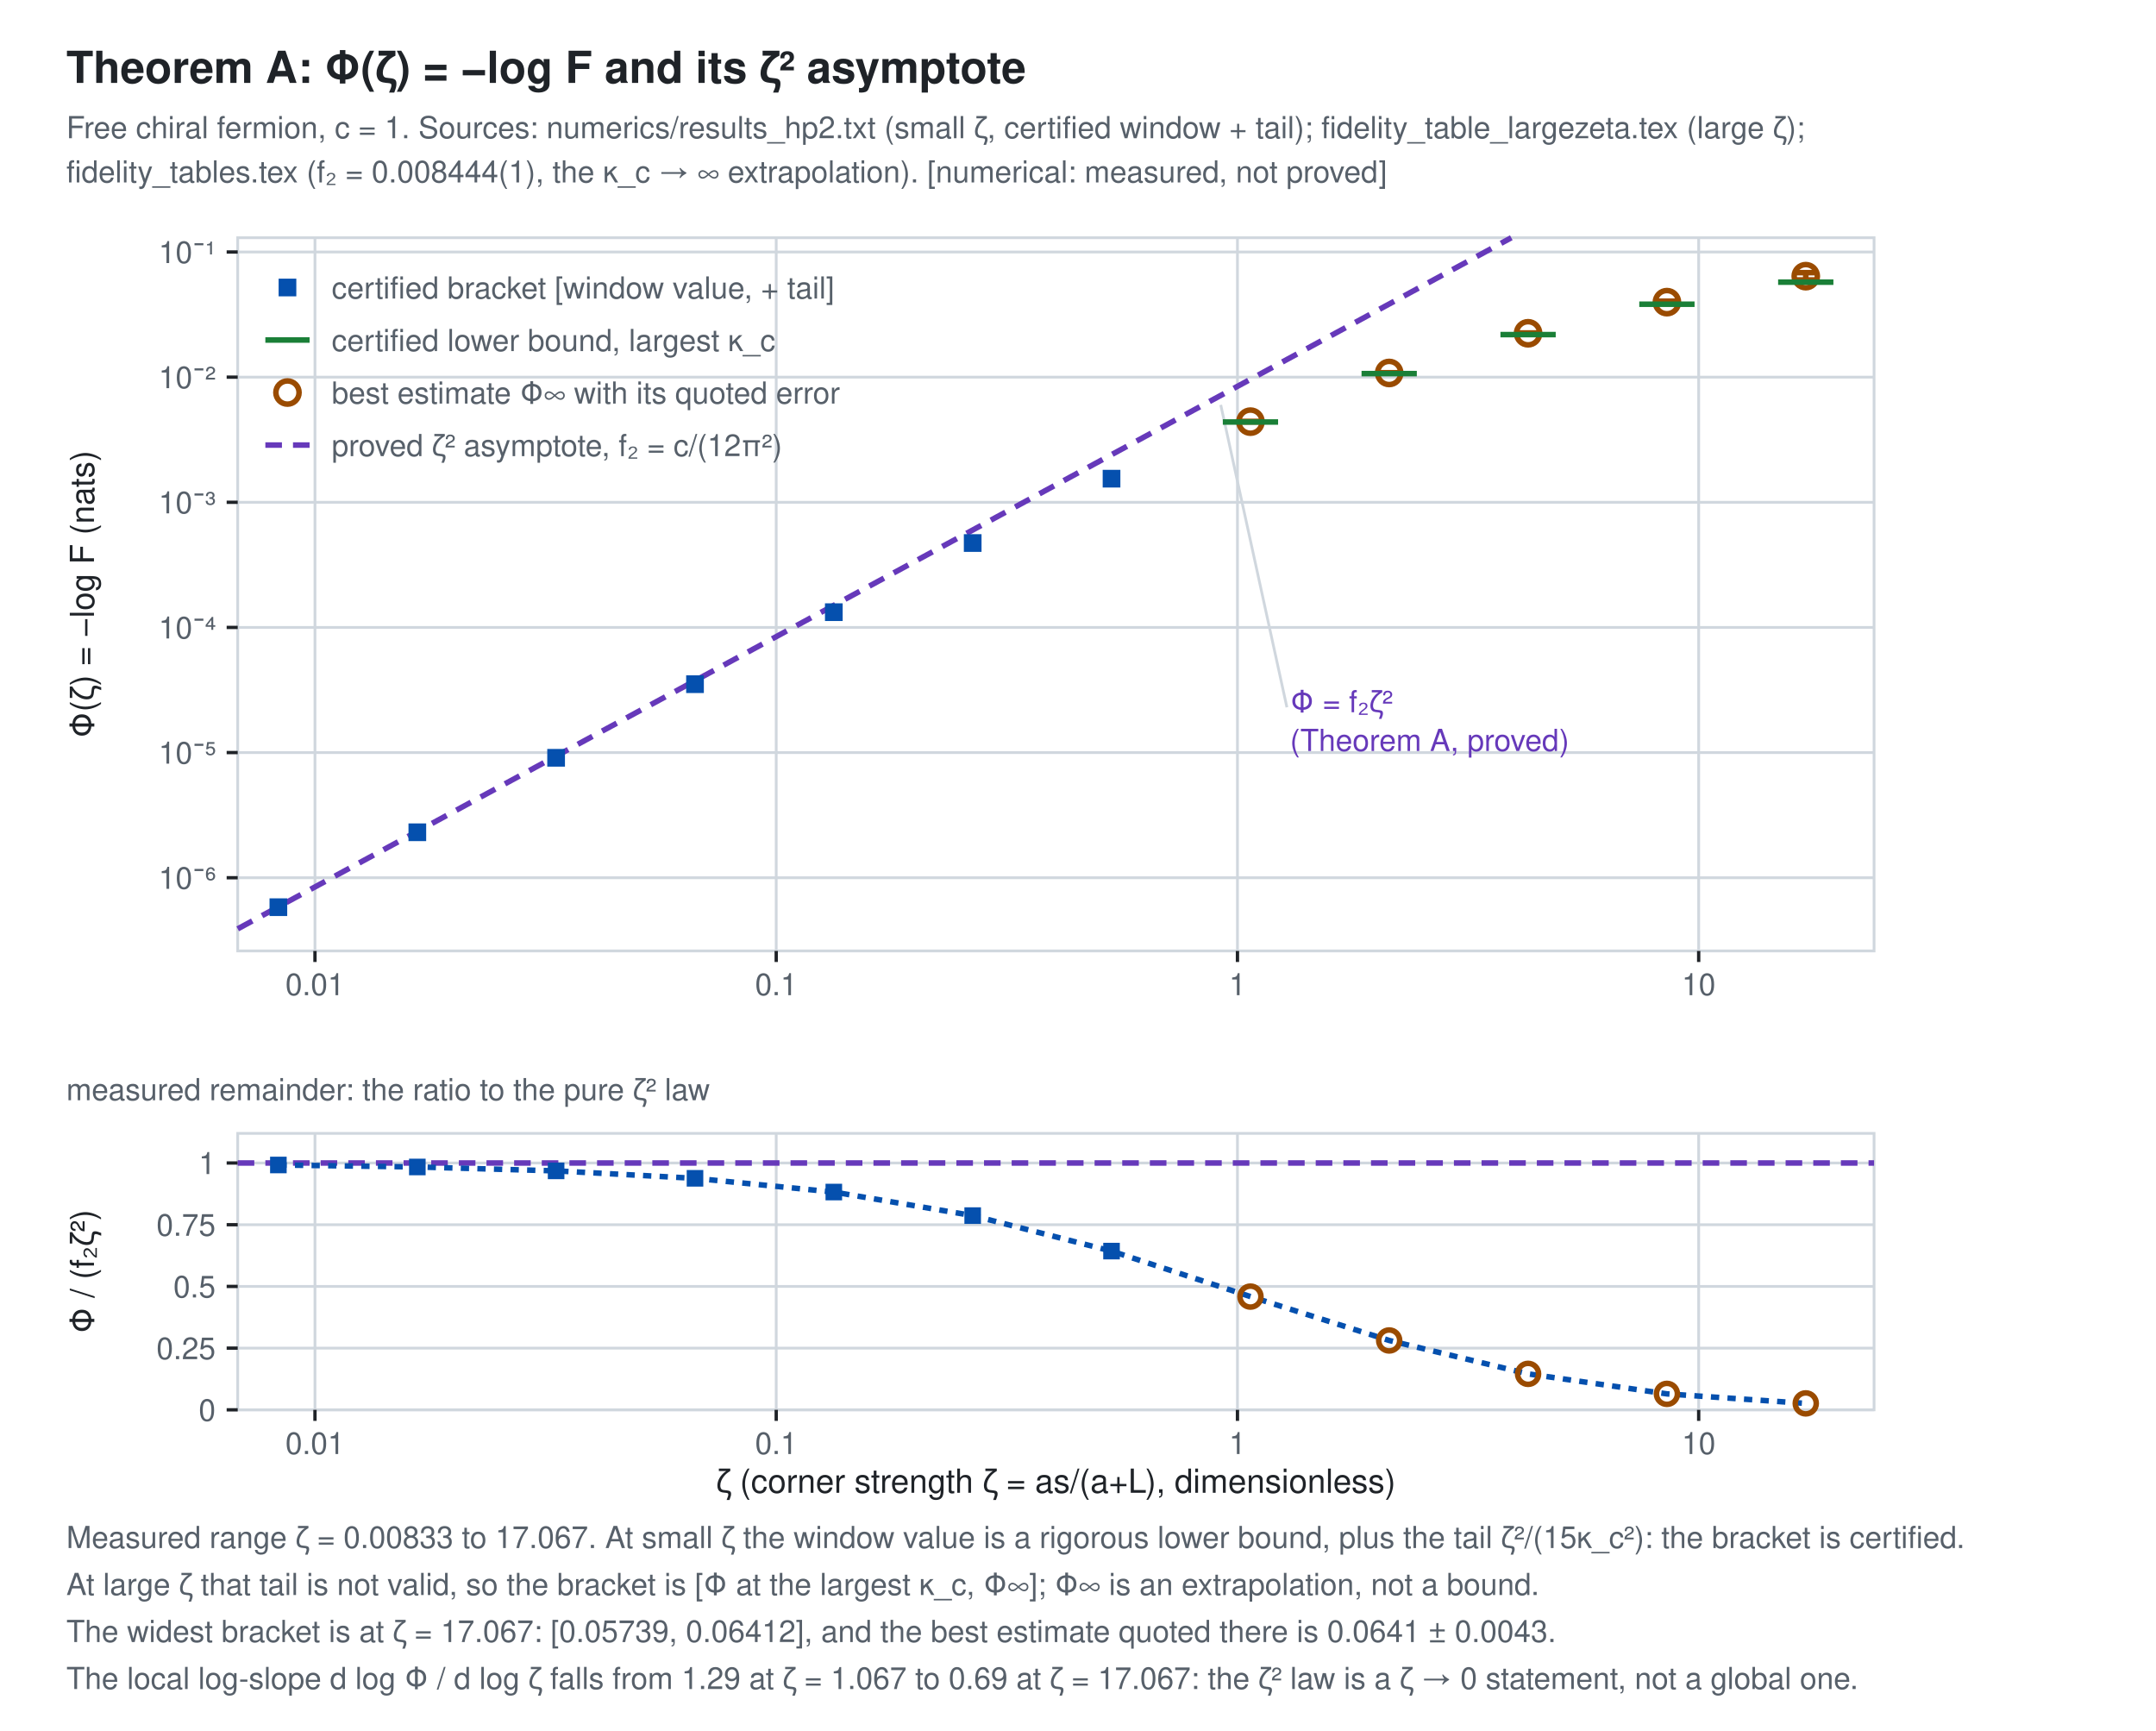
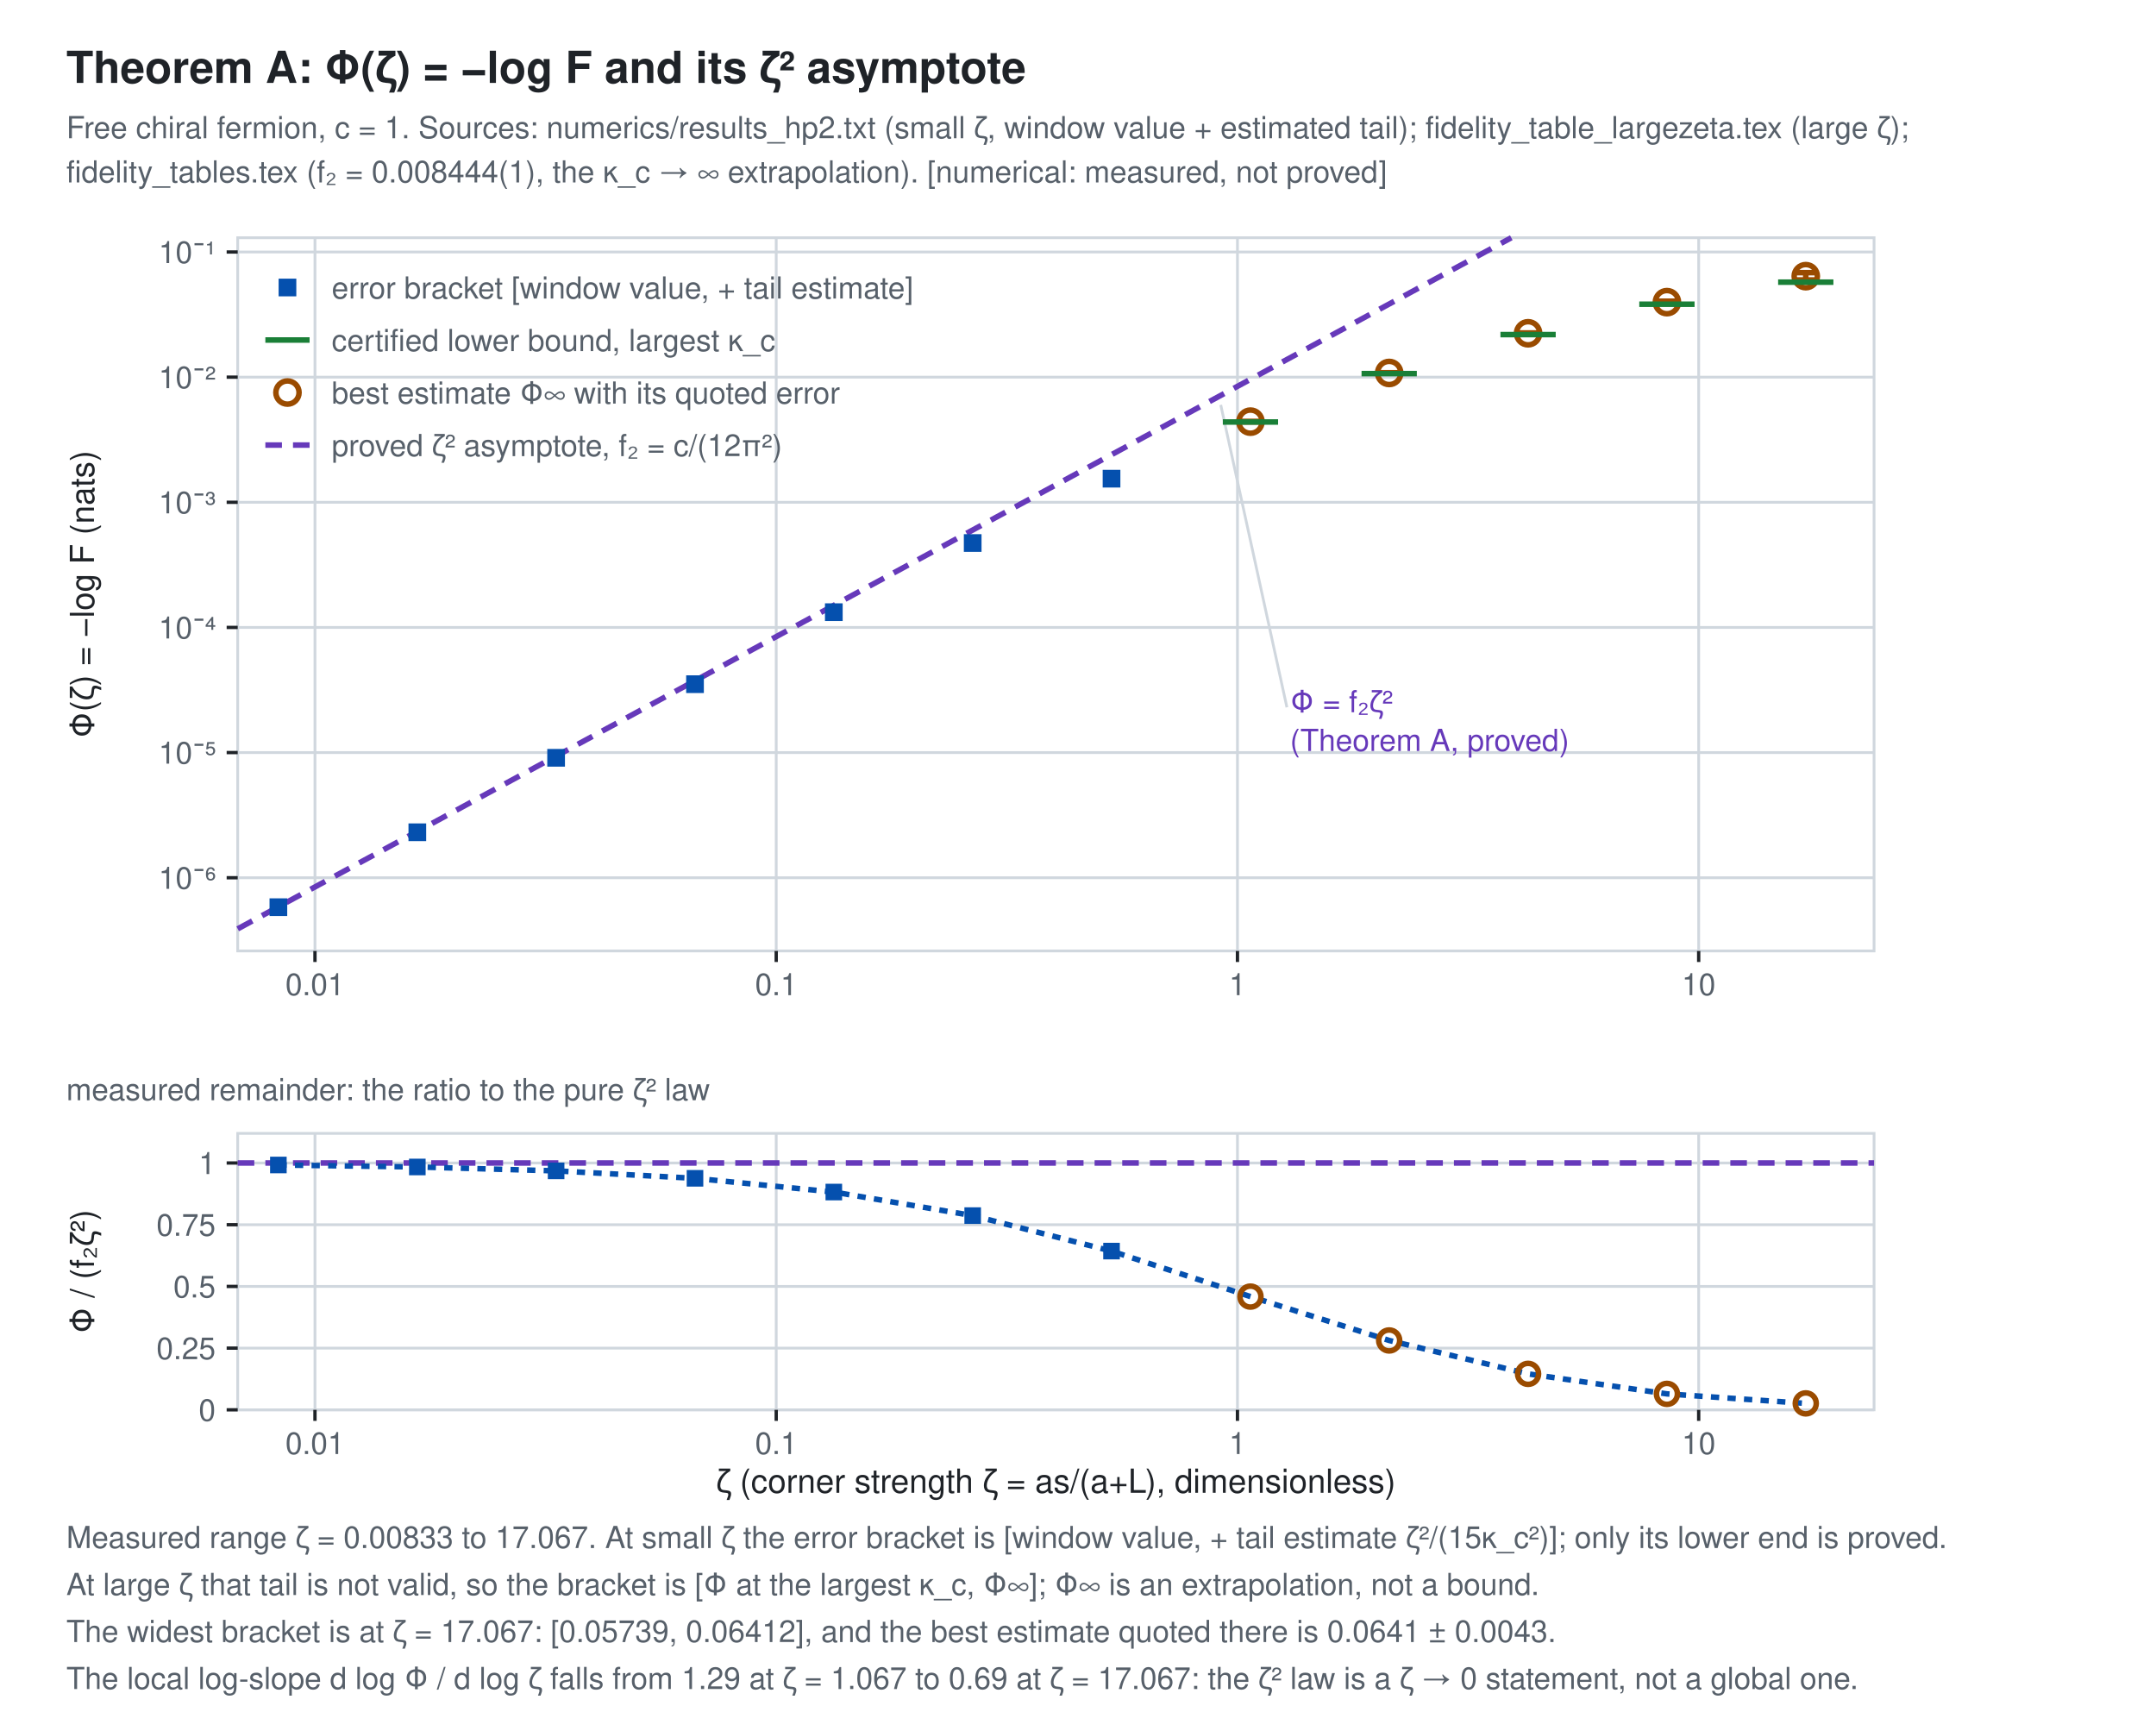
<svg xmlns="http://www.w3.org/2000/svg" viewBox="0 0 780 626" width="780" height="626" role="img" aria-labelledby="t d">
  <defs>
    <marker id="ar-ink" viewBox="0 0 10 10" refX="9" refY="5" markerWidth="7" markerHeight="7" orient="auto-start-reverse">
      <path d="M 0 0 L 10 5 L 0 10 z" class="mk-ink" />
    </marker>
    <marker id="ar-c1" viewBox="0 0 10 10" refX="9" refY="5" markerWidth="7" markerHeight="7" orient="auto-start-reverse">
      <path d="M 0 0 L 10 5 L 0 10 z" class="mk-c1" />
    </marker>
    <marker id="ar-c2" viewBox="0 0 10 10" refX="9" refY="5" markerWidth="7" markerHeight="7" orient="auto-start-reverse">
      <path d="M 0 0 L 10 5 L 0 10 z" class="mk-c2" />
    </marker>
    <marker id="ar-c3" viewBox="0 0 10 10" refX="9" refY="5" markerWidth="7" markerHeight="7" orient="auto-start-reverse">
      <path d="M 0 0 L 10 5 L 0 10 z" class="mk-c3" />
    </marker>
    <marker id="ar-c4" viewBox="0 0 10 10" refX="9" refY="5" markerWidth="7" markerHeight="7" orient="auto-start-reverse">
      <path d="M 0 0 L 10 5 L 0 10 z" class="mk-c4" />
    </marker>
    <marker id="ar-c5" viewBox="0 0 10 10" refX="9" refY="5" markerWidth="7" markerHeight="7" orient="auto-start-reverse">
      <path d="M 0 0 L 10 5 L 0 10 z" class="mk-c5" />
    </marker>
  </defs>
  <style>
  text { font-family: ui-sans-serif, system-ui, -apple-system, "Segoe UI",
         Helvetica, Arial, sans-serif; font-size: 12px; }
  .ttl { font-size: 16px; font-weight: 600; }
  .sub, .tick, .note { font-size: 11px; }
  .lab { font-size: 12px; }
  .bold { font-weight: 600; }
  .axis { stroke-width: 1.2; fill: none; }
  .grid, .frame { stroke-width: 1; fill: none; }
  .soft { stroke: none; }
  .s1, .s2, .s3, .s4, .s5 { fill: none; stroke-width: 2; }
  .f1, .f2, .f3, .f4, .f5 { stroke: none; }
  .hole { fill: none; stroke-width: 2; }
  .dash { stroke-dasharray: 6 4; }
  .dot { stroke-dasharray: 2 3; }
text{fill:#1f2328;}.sub,.tick,.note{fill:#57606a;}.axis{stroke:#1f2328;}.grid,.frame{stroke:#d0d7de;}.soft{fill:#eaeef2;}.mk-ink{fill:#1f2328;}.s1{stroke:#0550ae;} .f1{fill:#0550ae;} .t1{fill:#0550ae;} .mk-c1{fill:#0550ae;}.s2{stroke:#9a4b00;} .f2{fill:#9a4b00;} .t2{fill:#9a4b00;} .mk-c2{fill:#9a4b00;}.s3{stroke:#1a7f37;} .f3{fill:#1a7f37;} .t3{fill:#1a7f37;} .mk-c3{fill:#1a7f37;}.s4{stroke:#6639ba;} .f4{fill:#6639ba;} .t4{fill:#6639ba;} .mk-c4{fill:#6639ba;}.s5{stroke:#a40e26;} .f5{fill:#a40e26;} .t5{fill:#a40e26;} .mk-c5{fill:#a40e26;}@media (prefers-color-scheme: dark){text{fill:#e6edf3;}.sub,.tick,.note{fill:#9198a1;}.axis{stroke:#e6edf3;}.grid,.frame{stroke:#3d444d;}.soft{fill:#21262d;}.mk-ink{fill:#e6edf3;}.s1{stroke:#79c0ff;} .f1{fill:#79c0ff;} .t1{fill:#79c0ff;} .mk-c1{fill:#79c0ff;}.s2{stroke:#f0a35e;} .f2{fill:#f0a35e;} .t2{fill:#f0a35e;} .mk-c2{fill:#f0a35e;}.s3{stroke:#56d364;} .f3{fill:#56d364;} .t3{fill:#56d364;} .mk-c3{fill:#56d364;}.s4{stroke:#d2a8ff;} .f4{fill:#d2a8ff;} .t4{fill:#d2a8ff;} .mk-c4{fill:#d2a8ff;}.s5{stroke:#ff8a8a;} .f5{fill:#ff8a8a;} .t5{fill:#ff8a8a;} .mk-c5{fill:#ff8a8a;}}</style>
  <text x="24.00" y="30.00" class="ttl" text-anchor="start">Theorem A: Φ(ζ) = −log F and its ζ² asymptote</text>
-   <text x="24.00" y="50.00" class="sub" text-anchor="start">Free chiral fermion, c = 1. Sources: numerics/results_hp2.txt (small ζ, certified window + tail); fidelity_table_largezeta.tex (large ζ);</text>
+   <text x="24.00" y="50.00" class="sub" text-anchor="start">Free chiral fermion, c = 1. Sources: numerics/results_hp2.txt (small ζ, window value + estimated tail); fidelity_table_largezeta.tex (large ζ);</text>
  <text x="24.00" y="66.00" class="sub" text-anchor="start">fidelity_tables.tex (f₂ = 0.008444(1), the κ_c → ∞ extrapolation). [numerical: measured, not proved]</text>
  <line x1="113.95" y1="86.00" x2="113.95" y2="344.00" class="grid" />
  <line x1="280.82" y1="86.00" x2="280.82" y2="344.00" class="grid" />
  <line x1="447.69" y1="86.00" x2="447.69" y2="344.00" class="grid" />
  <line x1="614.55" y1="86.00" x2="614.55" y2="344.00" class="grid" />
  <line x1="86.00" y1="317.52" x2="678.00" y2="317.52" class="grid" />
  <line x1="86.00" y1="272.24" x2="678.00" y2="272.24" class="grid" />
  <line x1="86.00" y1="226.97" x2="678.00" y2="226.97" class="grid" />
  <line x1="86.00" y1="181.70" x2="678.00" y2="181.70" class="grid" />
  <line x1="86.00" y1="136.43" x2="678.00" y2="136.43" class="grid" />
  <line x1="86.00" y1="91.16" x2="678.00" y2="91.16" class="grid" />
  <rect x="86.00" y="86.00" width="592.00" height="258.00" rx="0" class="frame" />
  <line x1="113.95" y1="344.00" x2="113.95" y2="348.00" class="axis" />
  <text x="113.95" y="360.00" class="tick" text-anchor="middle">0.01</text>
  <line x1="280.82" y1="344.00" x2="280.82" y2="348.00" class="axis" />
  <text x="280.82" y="360.00" class="tick" text-anchor="middle">0.1</text>
  <line x1="447.69" y1="344.00" x2="447.69" y2="348.00" class="axis" />
  <text x="447.69" y="360.00" class="tick" text-anchor="middle">1</text>
  <line x1="614.55" y1="344.00" x2="614.55" y2="348.00" class="axis" />
  <text x="614.55" y="360.00" class="tick" text-anchor="middle">10</text>
  <line x1="82.00" y1="317.52" x2="86.00" y2="317.52" class="axis" />
  <text x="78.00" y="321.52" class="tick" text-anchor="end">10⁻⁶</text>
  <line x1="82.00" y1="272.24" x2="86.00" y2="272.24" class="axis" />
  <text x="78.00" y="276.24" class="tick" text-anchor="end">10⁻⁵</text>
  <line x1="82.00" y1="226.97" x2="86.00" y2="226.97" class="axis" />
  <text x="78.00" y="230.97" class="tick" text-anchor="end">10⁻⁴</text>
  <line x1="82.00" y1="181.70" x2="86.00" y2="181.70" class="axis" />
  <text x="78.00" y="185.70" class="tick" text-anchor="end">10⁻³</text>
  <line x1="82.00" y1="136.43" x2="86.00" y2="136.43" class="axis" />
  <text x="78.00" y="140.43" class="tick" text-anchor="end">10⁻²</text>
  <line x1="82.00" y1="91.16" x2="86.00" y2="91.16" class="axis" />
  <text x="78.00" y="95.16" class="tick" text-anchor="end">10⁻¹</text>
  <text x="34.00" y="215.00" class="lab" text-anchor="middle" transform="rotate(-90 34.00 215.00)">Φ(ζ) = −log F   (nats)</text>
  <polyline points="86.00,336.01 546.76,86.00" class="s4 dash" />
  <line x1="465.58" y1="255.87" x2="441.64" y2="146.47" class="grid" />
  <text x="466.70" y="257.66" class="note t4" text-anchor="start">Φ = f₂ζ²</text>
  <text x="466.70" y="271.66" class="note t4" text-anchor="start">(Theorem A, proved)</text>
  <line x1="100.71" y1="328.41" x2="100.71" y2="328.17" class="s1" />
  <line x1="97.71" y1="328.41" x2="103.71" y2="328.41" class="s1" />
  <line x1="97.71" y1="328.17" x2="103.71" y2="328.17" class="s1" />
  <rect x="97.51" y="324.97" width="6.40" height="6.40" rx="0" class="f1" />
  <line x1="150.98" y1="301.32" x2="150.98" y2="301.07" class="s1" />
  <line x1="147.98" y1="301.32" x2="153.98" y2="301.32" class="s1" />
  <line x1="147.98" y1="301.07" x2="153.98" y2="301.07" class="s1" />
  <rect x="147.78" y="297.87" width="6.40" height="6.40" rx="0" class="f1" />
  <line x1="201.19" y1="274.39" x2="201.19" y2="274.13" class="s1" />
  <line x1="198.19" y1="274.39" x2="204.19" y2="274.39" class="s1" />
  <line x1="198.19" y1="274.13" x2="204.19" y2="274.13" class="s1" />
  <rect x="197.99" y="270.93" width="6.40" height="6.40" rx="0" class="f1" />
  <line x1="251.44" y1="247.76" x2="251.44" y2="247.50" class="s1" />
  <line x1="248.44" y1="247.76" x2="254.44" y2="247.76" class="s1" />
  <line x1="248.44" y1="247.50" x2="254.44" y2="247.50" class="s1" />
  <rect x="248.24" y="244.30" width="6.40" height="6.40" rx="0" class="f1" />
  <line x1="301.66" y1="221.72" x2="301.66" y2="221.45" class="s1" />
  <line x1="298.66" y1="221.72" x2="304.66" y2="221.72" class="s1" />
  <line x1="298.66" y1="221.45" x2="304.66" y2="221.45" class="s1" />
  <rect x="298.46" y="218.25" width="6.40" height="6.40" rx="0" class="f1" />
  <line x1="351.90" y1="196.75" x2="351.90" y2="196.44" class="s1" />
  <line x1="348.90" y1="196.75" x2="354.90" y2="196.75" class="s1" />
  <line x1="348.90" y1="196.44" x2="354.90" y2="196.44" class="s1" />
  <rect x="348.70" y="193.24" width="6.40" height="6.40" rx="0" class="f1" />
  <line x1="402.13" y1="173.54" x2="402.13" y2="173.16" class="s1" />
  <line x1="399.13" y1="173.54" x2="405.13" y2="173.54" class="s1" />
  <line x1="399.13" y1="173.16" x2="405.13" y2="173.16" class="s1" />
  <rect x="398.93" y="169.96" width="6.40" height="6.40" rx="0" class="f1" />
  <line x1="452.39" y1="152.62" x2="452.39" y2="152.44" class="s2" />
  <line x1="448.39" y1="152.62" x2="456.39" y2="152.62" class="s2" />
  <line x1="448.39" y1="152.44" x2="456.39" y2="152.44" class="s2" />
  <circle cx="452.39" cy="152.53" r="4.20" class="hole s2" />
  <line x1="442.39" y1="152.66" x2="462.39" y2="152.66" class="s3" />
  <line x1="502.58" y1="135.01" x2="502.58" y2="134.83" class="s2" />
  <line x1="498.58" y1="135.01" x2="506.58" y2="135.01" class="s2" />
  <line x1="498.58" y1="134.83" x2="506.58" y2="134.83" class="s2" />
  <circle cx="502.58" cy="134.92" r="4.20" class="hole s2" />
  <line x1="492.58" y1="135.15" x2="512.58" y2="135.15" class="s3" />
  <line x1="552.83" y1="120.69" x2="552.83" y2="120.44" class="s2" />
  <line x1="548.83" y1="120.69" x2="556.83" y2="120.69" class="s2" />
  <line x1="548.83" y1="120.44" x2="556.83" y2="120.44" class="s2" />
  <circle cx="552.83" cy="120.56" r="4.20" class="hole s2" />
  <line x1="542.83" y1="121.04" x2="562.83" y2="121.04" class="s3" />
  <line x1="603.06" y1="109.66" x2="603.06" y2="108.95" class="s2" />
  <line x1="599.06" y1="109.66" x2="607.06" y2="109.66" class="s2" />
  <line x1="599.06" y1="108.95" x2="607.06" y2="108.95" class="s2" />
  <circle cx="603.06" cy="109.30" r="4.20" class="hole s2" />
  <line x1="593.06" y1="110.05" x2="613.06" y2="110.05" class="s3" />
  <line x1="653.29" y1="101.27" x2="653.29" y2="98.63" class="s2" />
  <line x1="649.29" y1="101.27" x2="657.29" y2="101.27" class="s2" />
  <line x1="649.29" y1="98.63" x2="657.29" y2="98.63" class="s2" />
  <circle cx="653.29" cy="99.90" r="4.20" class="hole s2" />
  <line x1="643.29" y1="102.07" x2="663.29" y2="102.07" class="s3" />
  <rect x="100.80" y="100.80" width="6.40" height="6.40" rx="0" class="f1" />
-   <text x="120.00" y="108.00" class="note" text-anchor="start">certified bracket [window value, + tail]</text>
+   <text x="120.00" y="108.00" class="note" text-anchor="start">error bracket [window value, + tail estimate]</text>
  <line x1="96.00" y1="123.00" x2="112.00" y2="123.00" class="s3" />
  <text x="120.00" y="127.00" class="note" text-anchor="start">certified lower bound, largest κ_c</text>
  <circle cx="104.00" cy="142.00" r="4.20" class="hole s2" />
  <text x="120.00" y="146.00" class="note" text-anchor="start">best estimate Φ∞ with its quoted error</text>
  <line x1="96.00" y1="161.00" x2="112.00" y2="161.00" class="s4 dash" />
  <text x="120.00" y="165.00" class="note" text-anchor="start">proved ζ² asymptote, f₂ = c/(12π²)</text>
  <text x="24.00" y="398.00" class="note" text-anchor="start">measured remainder: the ratio to the pure ζ² law</text>
  <line x1="113.95" y1="410.00" x2="113.95" y2="510.00" class="grid" />
  <line x1="280.82" y1="410.00" x2="280.82" y2="510.00" class="grid" />
  <line x1="447.69" y1="410.00" x2="447.69" y2="510.00" class="grid" />
  <line x1="614.55" y1="410.00" x2="614.55" y2="510.00" class="grid" />
  <line x1="86.00" y1="510.00" x2="678.00" y2="510.00" class="grid" />
  <line x1="86.00" y1="487.68" x2="678.00" y2="487.68" class="grid" />
  <line x1="86.00" y1="465.36" x2="678.00" y2="465.36" class="grid" />
  <line x1="86.00" y1="443.04" x2="678.00" y2="443.04" class="grid" />
  <line x1="86.00" y1="420.71" x2="678.00" y2="420.71" class="grid" />
  <rect x="86.00" y="410.00" width="592.00" height="100.00" rx="0" class="frame" />
  <line x1="113.95" y1="510.00" x2="113.95" y2="514.00" class="axis" />
  <text x="113.95" y="526.00" class="tick" text-anchor="middle">0.01</text>
  <line x1="280.82" y1="510.00" x2="280.82" y2="514.00" class="axis" />
  <text x="280.82" y="526.00" class="tick" text-anchor="middle">0.1</text>
  <line x1="447.69" y1="510.00" x2="447.69" y2="514.00" class="axis" />
  <text x="447.69" y="526.00" class="tick" text-anchor="middle">1</text>
  <line x1="614.55" y1="510.00" x2="614.55" y2="514.00" class="axis" />
  <text x="614.55" y="526.00" class="tick" text-anchor="middle">10</text>
  <line x1="82.00" y1="510.00" x2="86.00" y2="510.00" class="axis" />
  <text x="78.00" y="514.00" class="tick" text-anchor="end">0</text>
  <line x1="82.00" y1="487.68" x2="86.00" y2="487.68" class="axis" />
  <text x="78.00" y="491.68" class="tick" text-anchor="end">0.25</text>
  <line x1="82.00" y1="465.36" x2="86.00" y2="465.36" class="axis" />
  <text x="78.00" y="469.36" class="tick" text-anchor="end">0.5</text>
  <line x1="82.00" y1="443.04" x2="86.00" y2="443.04" class="axis" />
  <text x="78.00" y="447.04" class="tick" text-anchor="end">0.75</text>
  <line x1="82.00" y1="420.71" x2="86.00" y2="420.71" class="axis" />
  <text x="78.00" y="424.71" class="tick" text-anchor="end">1</text>
  <text x="34.00" y="460.00" class="lab" text-anchor="middle" transform="rotate(-90 34.00 460.00)">Φ / (f₂ζ²)</text>
  <polyline points="86.00,420.71 678.00,420.71" class="s4 dash" />
  <polyline points="100.71,421.43 150.98,422.15 201.19,423.56 251.44,426.25 301.66,431.22 351.90,439.74 402.13,452.58 452.39,469.04 502.58,484.91 552.83,496.99 603.06,504.23 653.29,507.67" class="s1" stroke-width="1" stroke-dasharray="3 3" />
  <rect x="97.71" y="418.43" width="6.00" height="6.00" rx="0" class="f1" />
  <rect x="147.98" y="419.15" width="6.00" height="6.00" rx="0" class="f1" />
  <rect x="198.19" y="420.56" width="6.00" height="6.00" rx="0" class="f1" />
  <rect x="248.44" y="423.25" width="6.00" height="6.00" rx="0" class="f1" />
  <rect x="298.66" y="428.22" width="6.00" height="6.00" rx="0" class="f1" />
  <rect x="348.90" y="436.74" width="6.00" height="6.00" rx="0" class="f1" />
  <rect x="399.13" y="449.58" width="6.00" height="6.00" rx="0" class="f1" />
  <circle cx="452.39" cy="469.04" r="3.80" class="hole s2" />
  <circle cx="502.58" cy="484.91" r="3.80" class="hole s2" />
  <circle cx="552.83" cy="496.99" r="3.80" class="hole s2" />
  <circle cx="603.06" cy="504.23" r="3.80" class="hole s2" />
  <circle cx="653.29" cy="507.67" r="3.80" class="hole s2" />
  <text x="382.00" y="540.00" class="lab" text-anchor="middle">ζ   (corner strength ζ = as/(a+L), dimensionless)</text>
-   <text x="24.00" y="560.00" class="note" text-anchor="start">Measured range ζ = 0.00833 to 17.067. At small ζ the window value is a rigorous lower bound, plus the tail ζ²/(15κ_c²): the bracket is certified.</text>
+   <text x="24.00" y="560.00" class="note" text-anchor="start">Measured range ζ = 0.00833 to 17.067. At small ζ the error bracket is [window value, + tail estimate ζ²/(15κ_c²)]; only its lower end is proved.</text>
  <text x="24.00" y="577.00" class="note" text-anchor="start">At large ζ that tail is not valid, so the bracket is [Φ at the largest κ_c, Φ∞]; Φ∞ is an extrapolation, not a bound.</text>
  <text x="24.00" y="594.00" class="note" text-anchor="start">The widest bracket is at ζ = 17.067: [0.05739, 0.06412], and the best estimate quoted there is 0.0641 ± 0.0043.</text>
  <text x="24.00" y="611.00" class="note" text-anchor="start">The local log-slope d log Φ / d log ζ falls from 1.29 at ζ = 1.067 to 0.69 at ζ = 17.067: the ζ² law is a ζ → 0 statement, not a global one.</text>
</svg>
